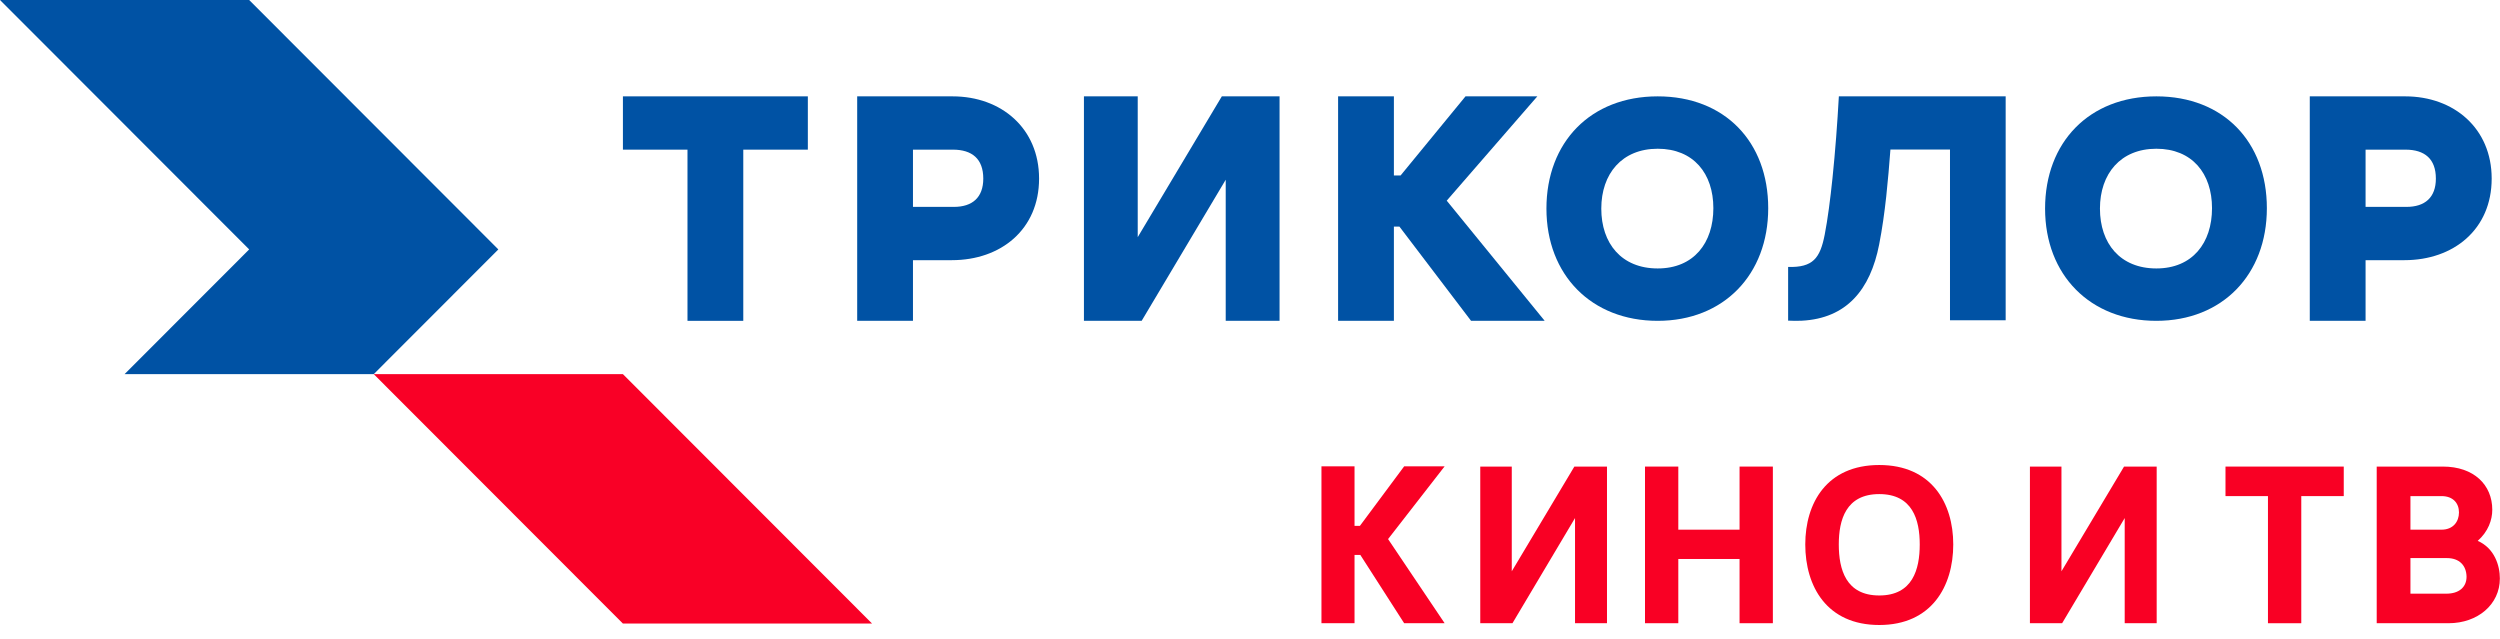
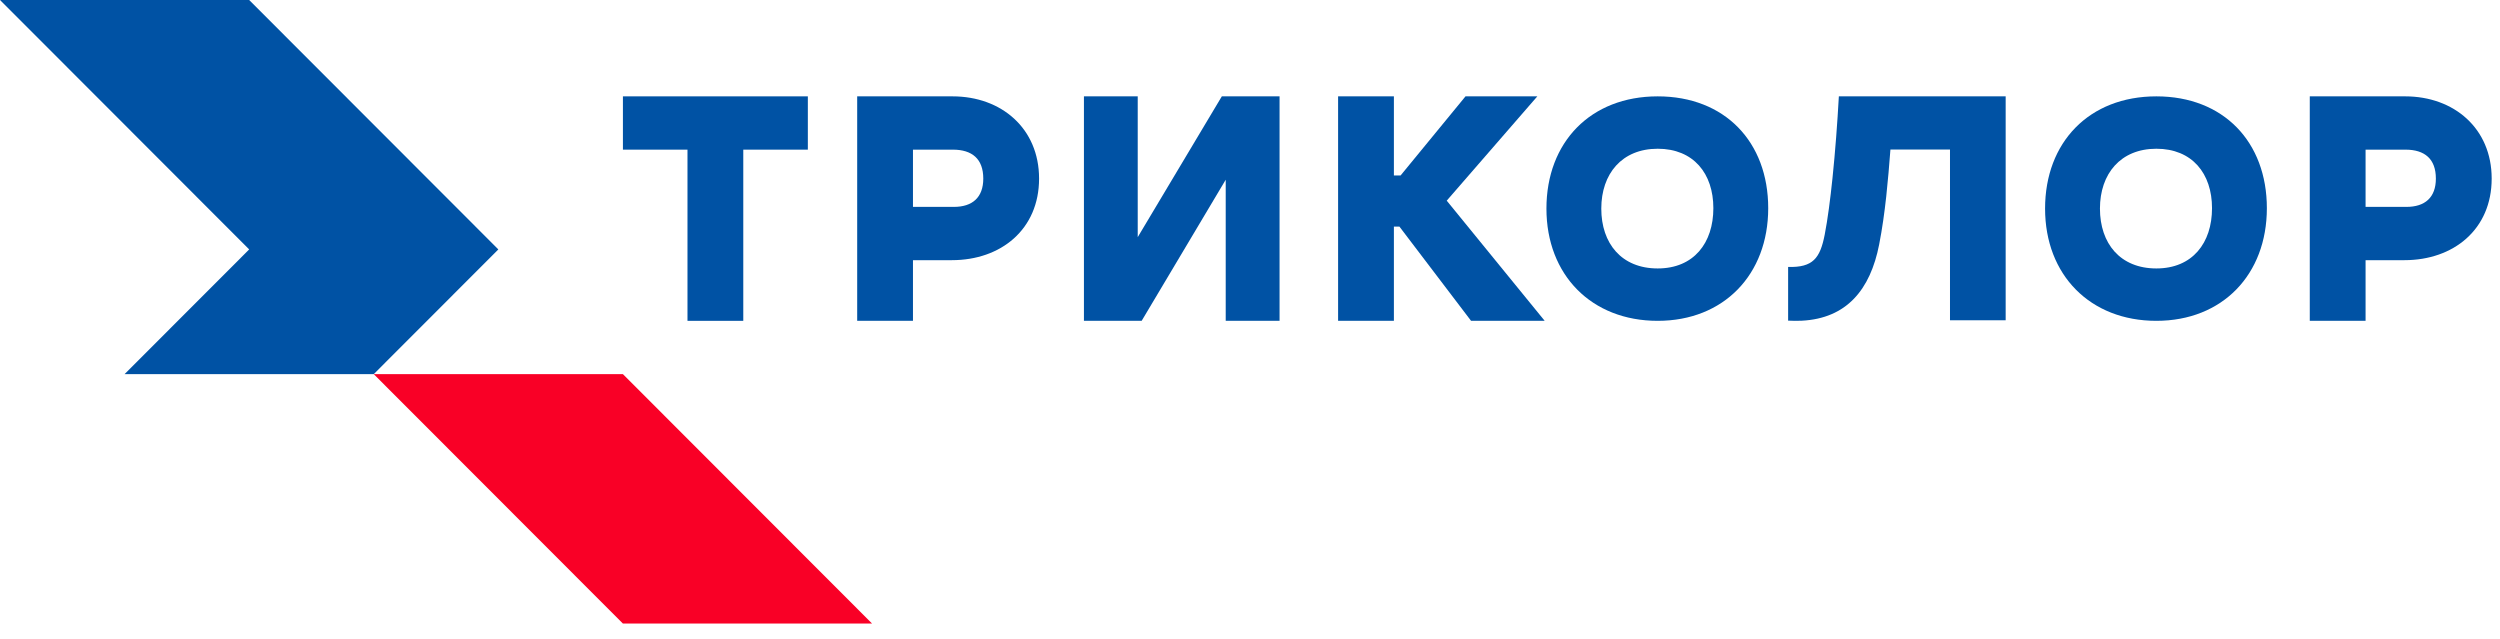
<svg xmlns="http://www.w3.org/2000/svg" width="192" height="49" viewBox="0 0 192 49" fill="none">
  <path d="M47.839 28.733H28.703L47.839 47.889H66.975L47.839 28.733Z" fill="#F90026" />
  <path d="M19.136 0H0L19.136 19.156L9.568 28.733H28.704L38.272 19.156L19.136 0Z" fill="#0052A4" />
  <path d="M62.042 7.4V11.493H57.084V24.64H52.799V11.493H47.84V7.4H62.042Z" fill="#0052A4" />
  <path d="M87.377 18.213L93.836 7.4H98.27V24.64H94.135V13.803L87.679 24.64H83.246V7.4H87.377V18.213Z" fill="#0052A4" />
  <path d="M107.051 13.477H107.564L112.551 7.4H118.066L111.109 15.411L118.632 24.64H112.978L107.477 17.404H107.051V24.64H102.766V7.4H107.051V13.477Z" fill="#0052A4" />
  <path d="M127.311 7.4C122.155 7.4 118.766 10.921 118.766 16.02C118.766 21.12 122.228 24.64 127.311 24.64C132.392 24.64 135.799 21.08 135.799 15.99C135.799 10.898 132.468 7.4 127.311 7.4ZM127.311 20.617C124.533 20.617 122.979 18.698 122.979 16.02C122.979 13.344 124.563 11.423 127.311 11.423C130.061 11.423 131.586 13.324 131.586 15.99C131.586 18.655 130.088 20.617 127.311 20.617Z" fill="#0052A4" />
  <path d="M73.157 7.4H65.832V24.64H70.116V19.981H73.109C76.871 19.981 79.801 17.619 79.801 13.716C79.801 9.859 76.904 7.4 73.157 7.4ZM73.256 15.889H70.116V11.493H73.183C74.655 11.493 75.516 12.202 75.516 13.715C75.516 15.168 74.678 15.889 73.256 15.889Z" fill="#0052A4" />
  <path d="M184.718 7.4H177.391V24.64H181.676V19.981H184.668C188.43 19.981 191.361 17.619 191.361 13.716C191.361 9.859 188.465 7.4 184.718 7.4ZM184.815 15.889H181.676V11.493H184.742C186.213 11.493 187.075 12.202 187.075 13.715C187.075 15.168 186.236 15.889 184.815 15.889Z" fill="#0052A4" />
  <path d="M165.608 7.4C160.451 7.4 157.062 10.921 157.062 16.02C157.062 21.12 160.525 24.64 165.608 24.64C170.69 24.64 174.095 21.08 174.095 15.99C174.095 10.898 170.765 7.4 165.608 7.4ZM165.608 20.617C162.83 20.617 161.276 18.698 161.276 16.02C161.276 13.344 162.86 11.423 165.608 11.423C168.357 11.423 169.883 13.324 169.883 15.99C169.883 18.655 168.385 20.617 165.608 20.617Z" fill="#0052A4" />
  <path d="M145.185 11.482C145.094 12.672 144.995 13.873 144.865 15.071C144.728 16.327 144.556 17.569 144.32 18.774C143.642 22.25 141.82 24.455 138.371 24.631C138.02 24.649 137.677 24.64 137.328 24.625V20.502C139.239 20.552 139.783 19.83 140.136 18.03C140.366 16.852 140.568 15.291 140.736 13.673C140.951 11.588 141.107 9.494 141.224 7.4H154.035V24.597H149.759V11.482H145.185Z" fill="#0052A4" />
-   <path d="M104.475 42.621H104.028V47.862H101.488V35.816H104.028V40.388H104.44L107.839 35.816H110.947L106.604 41.401L110.947 47.862H107.839L104.475 42.621Z" fill="#F90024" />
-   <path d="M116.104 35.833V43.876L120.911 35.833H120.962H123.417V47.864H120.962V39.786L116.156 47.864H116.104H113.684V35.833H116.104Z" fill="#F90024" />
-   <path d="M128.894 40.679H133.598V35.833H136.156V47.863H133.598V42.93H128.894V47.863H126.336V35.833H128.894V40.679Z" fill="#F90024" />
-   <path d="M144.328 35.713C148.345 35.713 150.01 38.635 150.01 41.813C150.01 45.028 148.345 48 144.328 48C140.294 48 138.645 45.028 138.645 41.813C138.645 38.635 140.294 35.713 144.328 35.713ZM144.328 37.946C141.768 37.946 141.219 39.923 141.219 41.813C141.219 43.738 141.768 45.732 144.328 45.732C146.885 45.732 147.436 43.738 147.436 41.813C147.436 39.924 146.886 37.946 144.328 37.946Z" fill="#F90024" />
-   <path d="M158.32 35.833V43.876L163.127 35.833H163.177H165.633V47.864H163.177V39.786L158.37 47.864H158.32H155.898V35.833H158.32Z" fill="#F90024" />
-   <path d="M170.918 35.833H180V38.101H176.738V47.864H174.179V38.101H170.918V35.833Z" fill="#F90024" />
-   <path d="M191.989 44.427C191.989 46.437 190.273 47.863 188.058 47.863H182.531V35.833H187.612C189.999 35.833 191.407 37.242 191.407 39.149C191.407 39.939 191.097 40.816 190.29 41.538C191.577 42.106 191.989 43.429 191.989 44.427ZM185.122 40.679H187.509C188.403 40.679 188.849 40.06 188.849 39.355C188.849 38.651 188.403 38.101 187.509 38.101H185.122V40.679ZM185.122 42.861V45.594H187.886C188.83 45.594 189.431 45.112 189.431 44.289C189.413 43.428 188.882 42.861 187.92 42.861H185.122Z" fill="#F90024" />
</svg>
